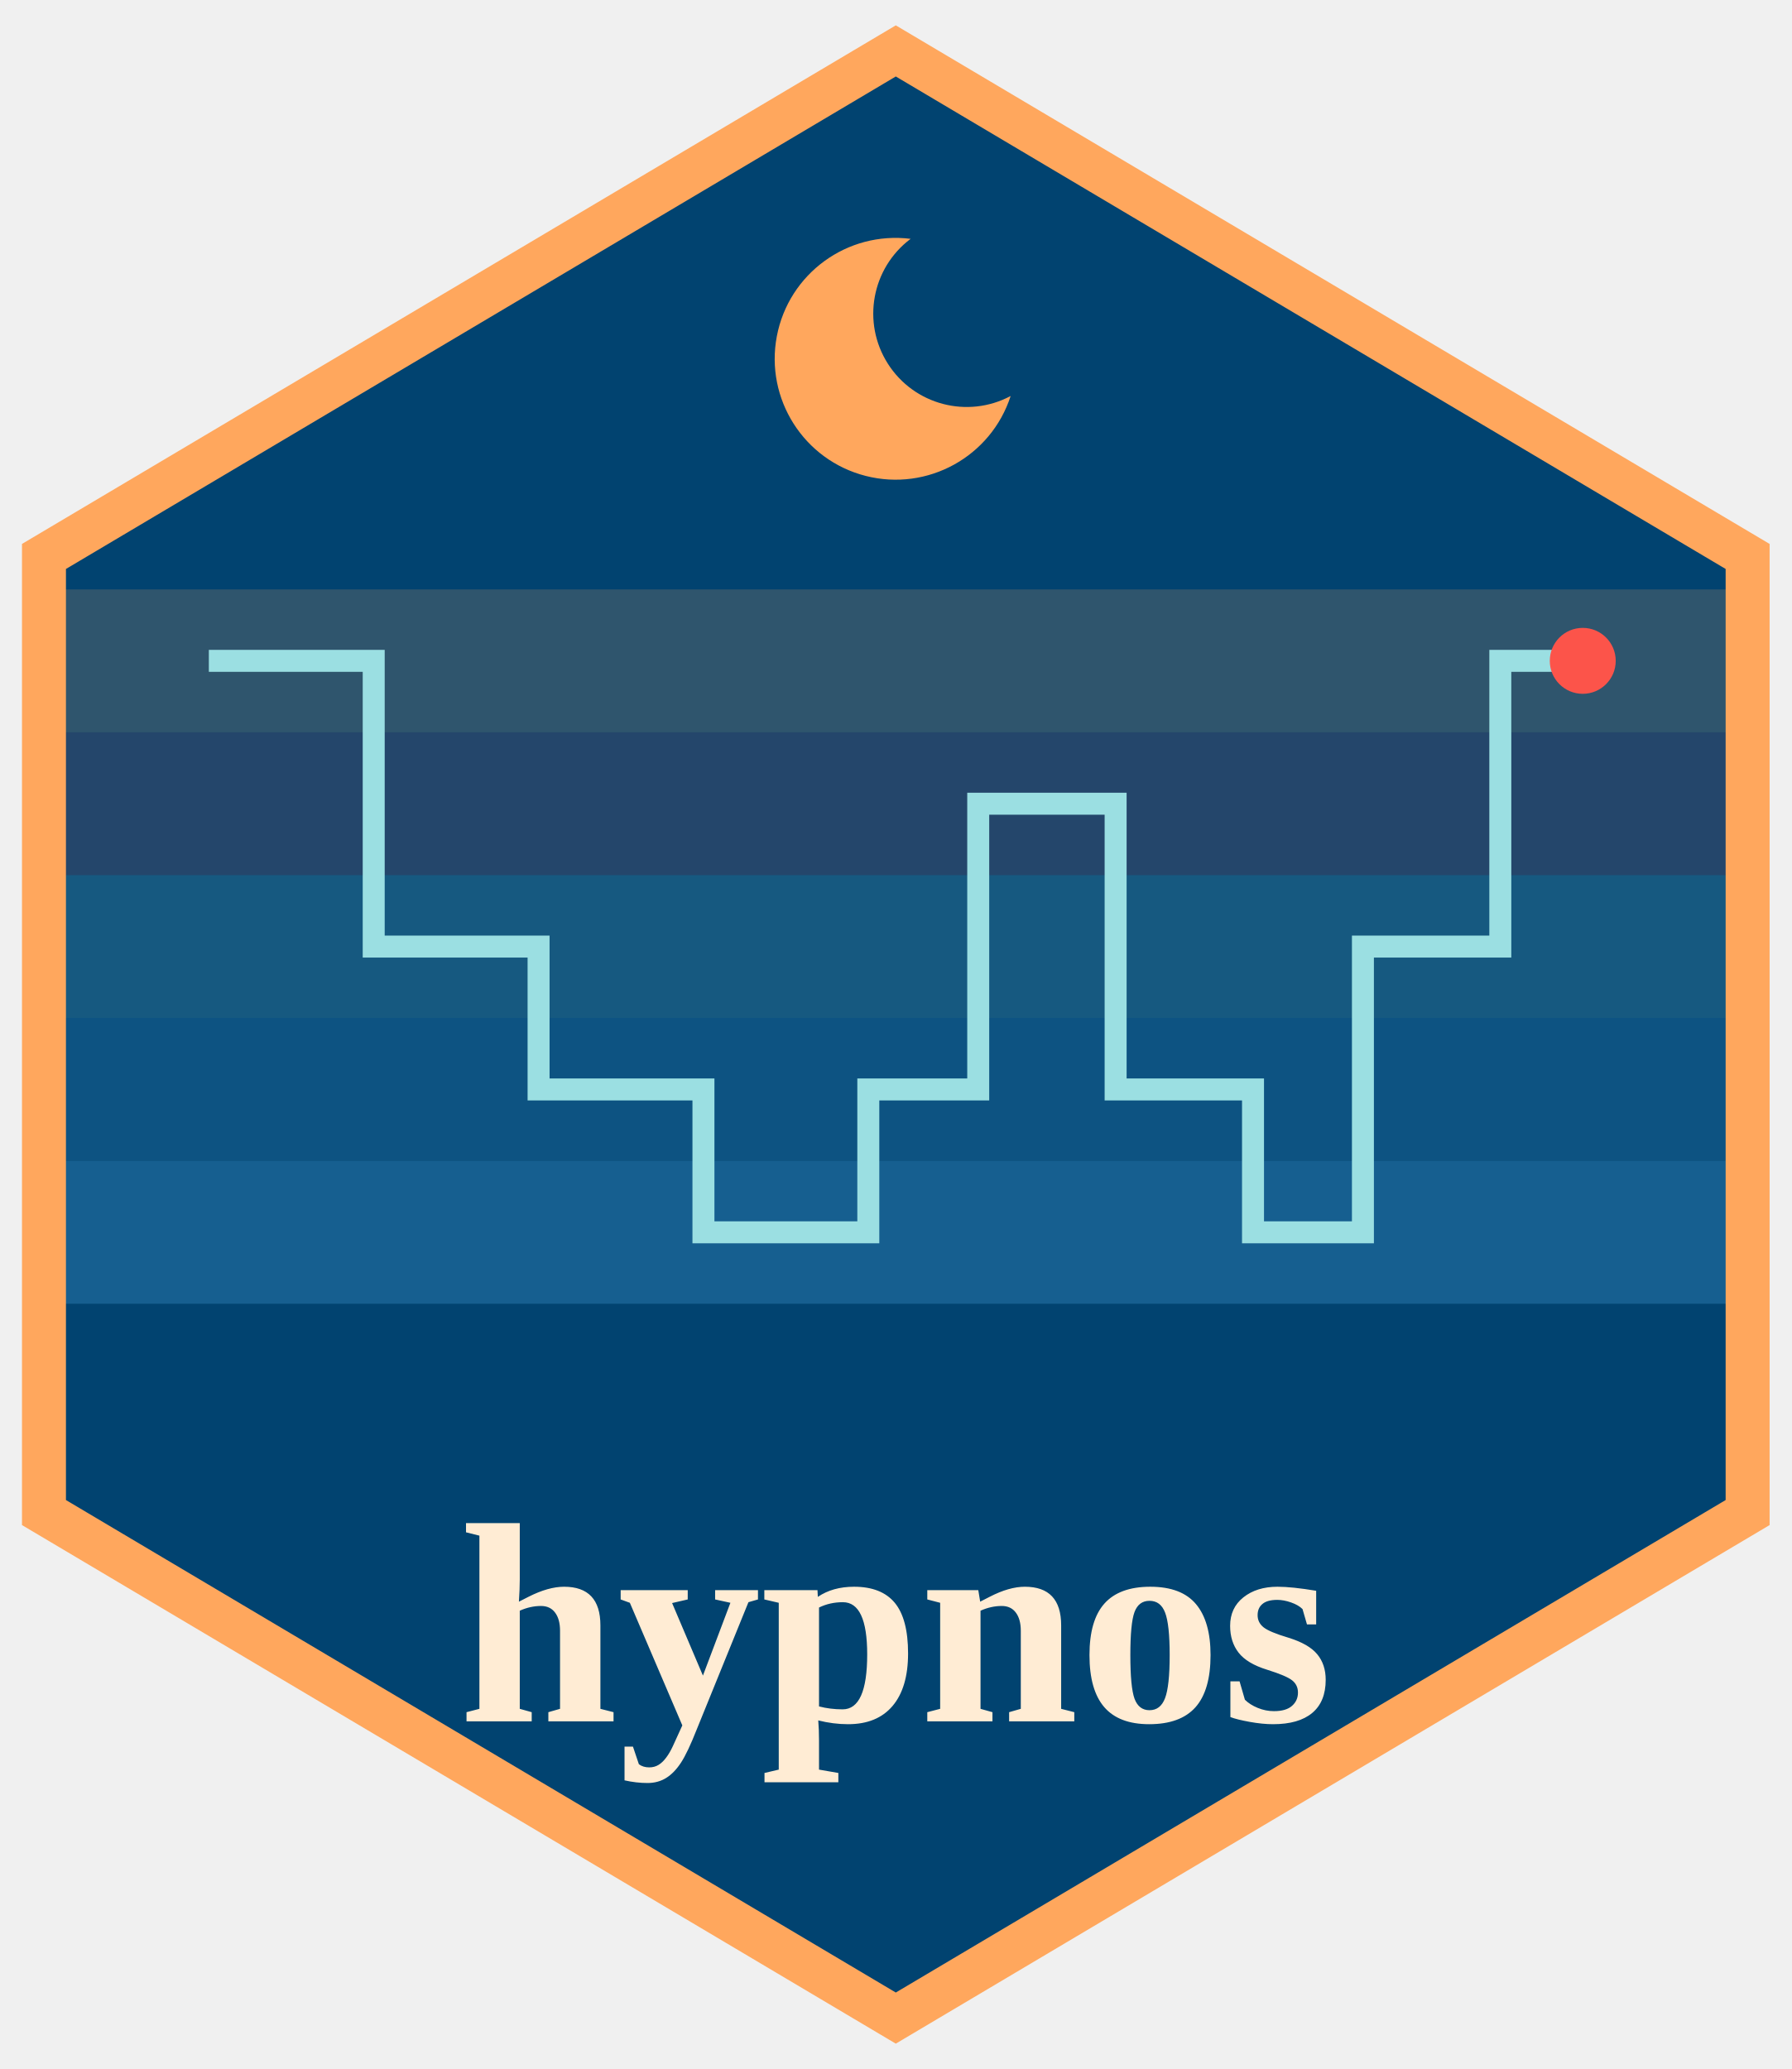
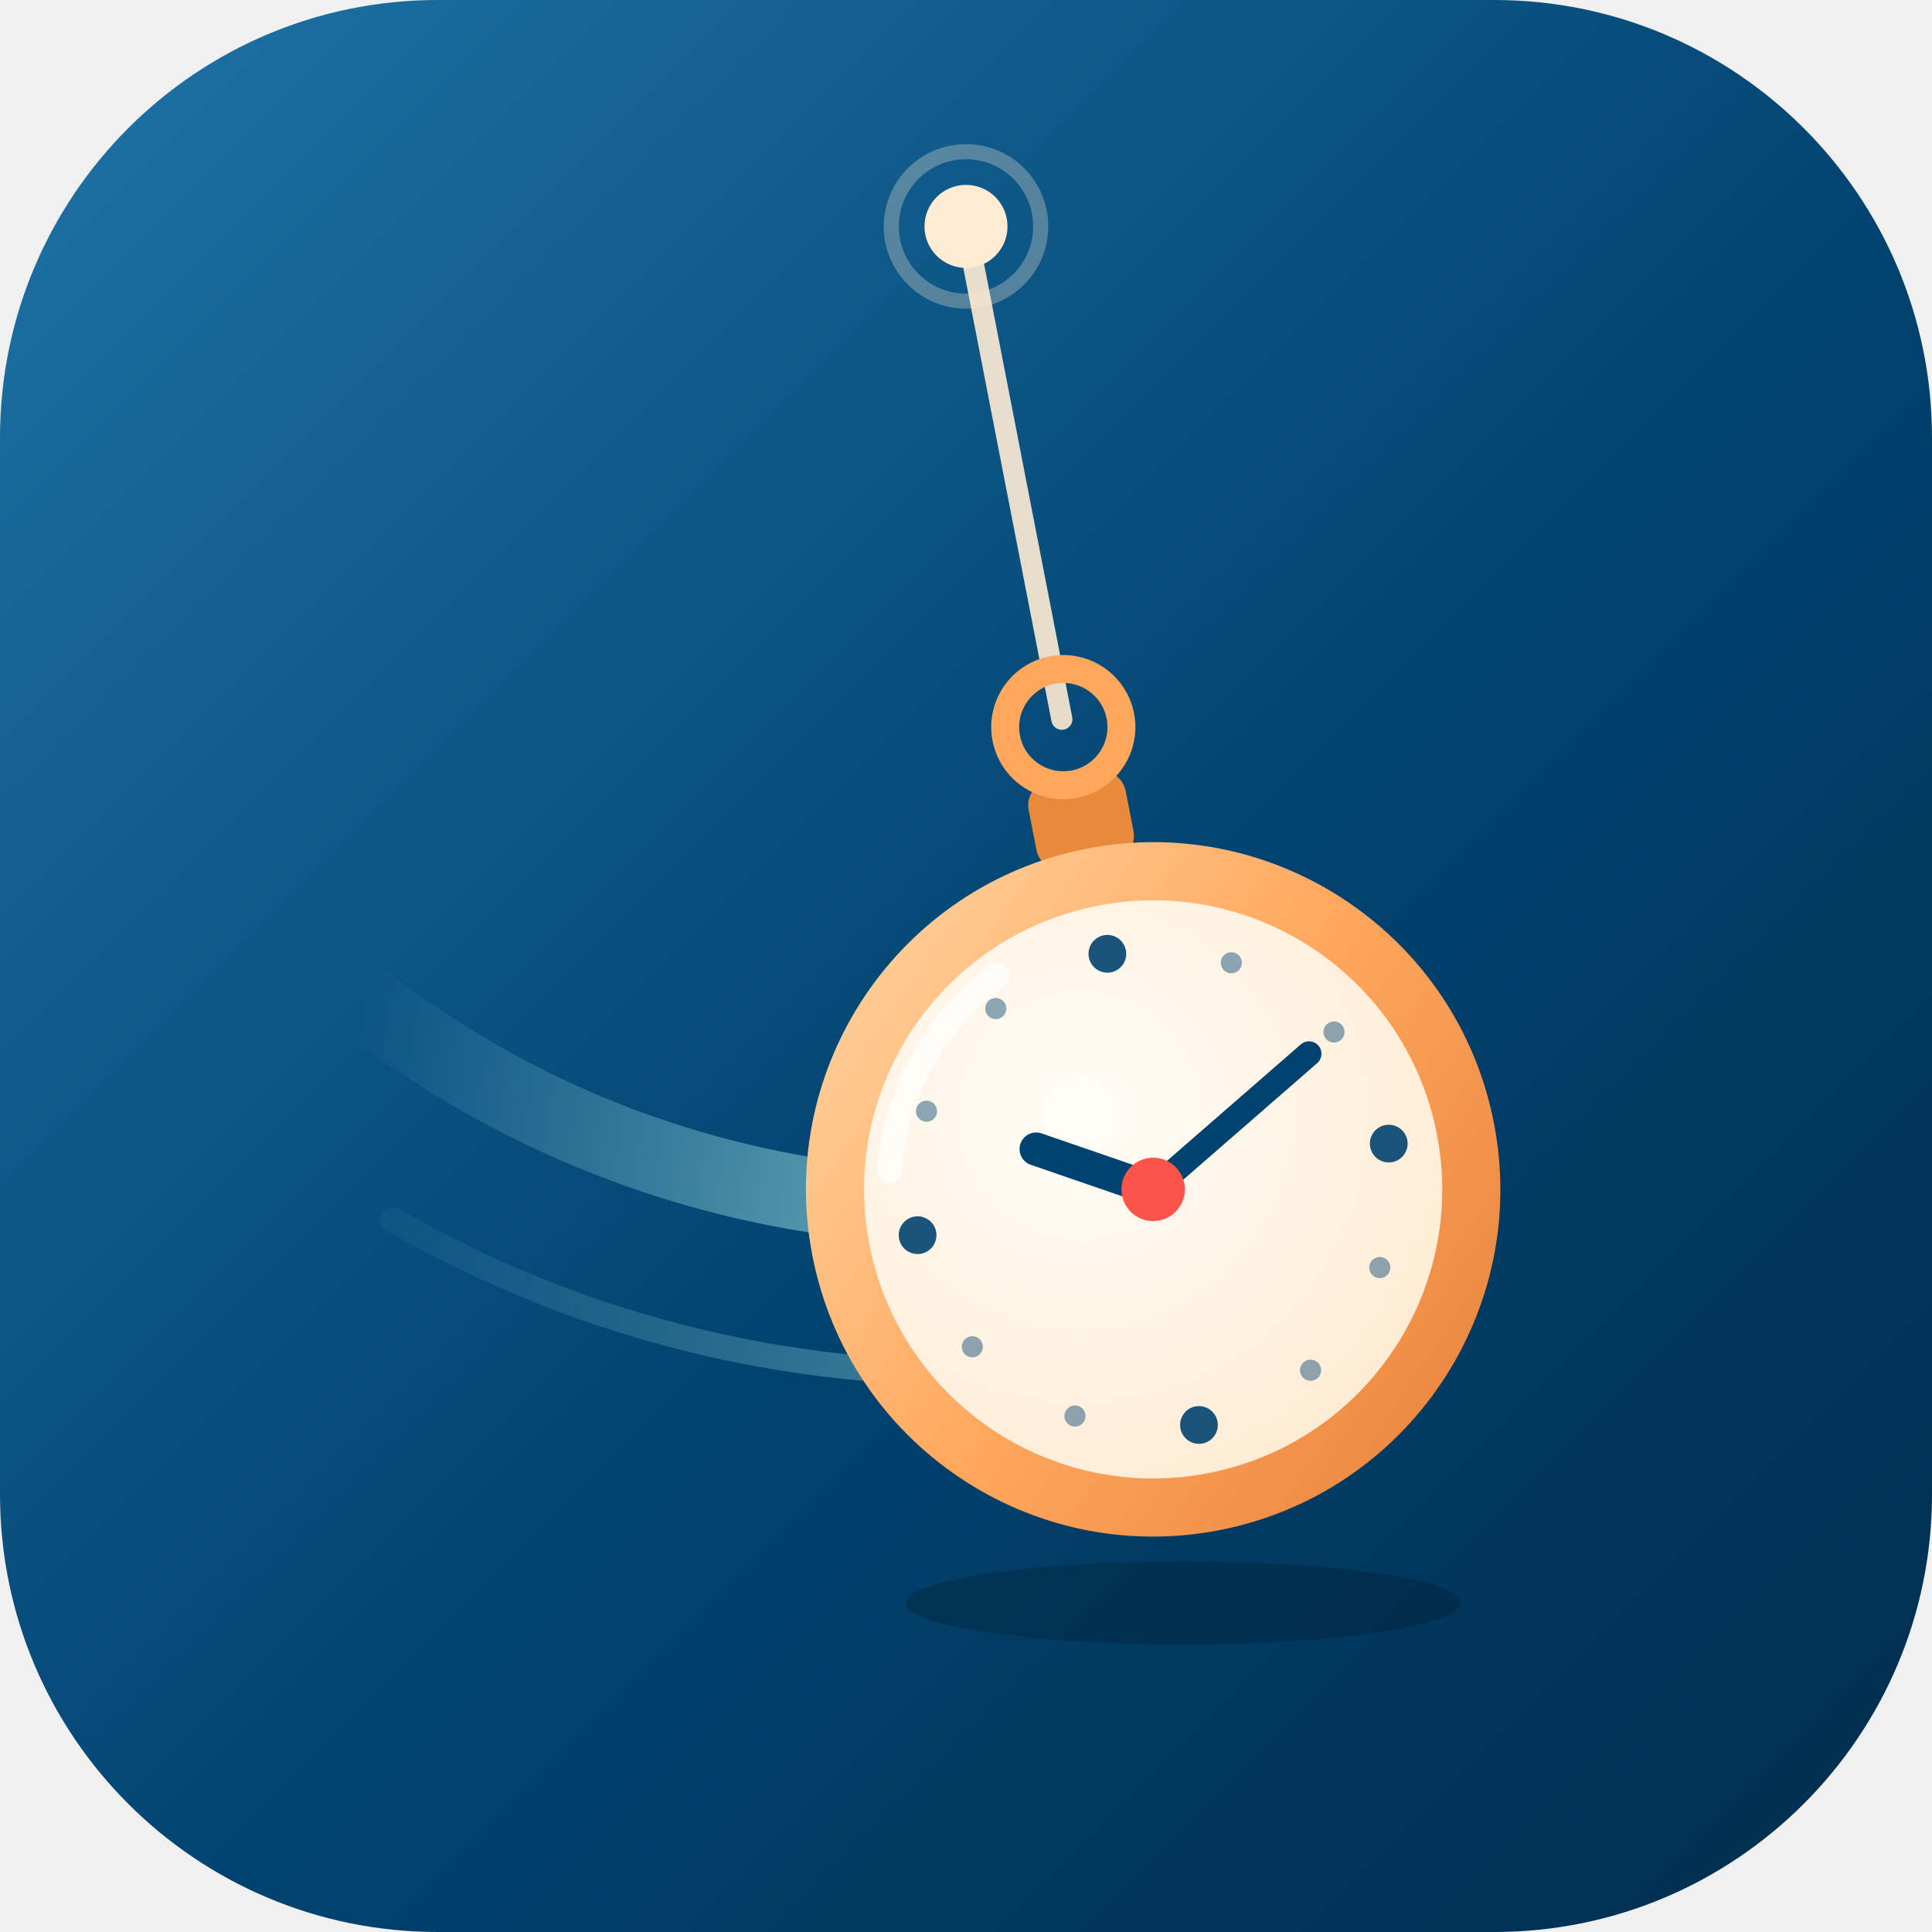
- <svg xmlns="http://www.w3.org/2000/svg" width="400" height="462" viewBox="177 14 326 374" role="img">
+ <svg xmlns="http://www.w3.org/2000/svg" width="256" height="256" viewBox="0 0 256 256" role="img">
  <defs>
-     <clipPath id="hclip">
-       <polygon points="340,22 495,114 495,288 340,380 185,288 185,114" />
-     </clipPath>
+     <linearGradient id="bg" x1="0" y1="0" x2="1" y2="1">
+       <stop offset="0" stop-color="#1f74a8" />
+       <stop offset="0.55" stop-color="#014370" />
+       <stop offset="1" stop-color="#012c4d" />
+     </linearGradient>
+     <linearGradient id="case" x1="0" y1="0" x2="1" y2="1">
+       <stop offset="0" stop-color="#ffd9a8" />
+       <stop offset="0.5" stop-color="#ffa75d" />
+       <stop offset="1" stop-color="#e57f3a" />
+     </linearGradient>
+     <radialGradient id="face" cx="0.4" cy="0.35" r="0.8">
+       <stop offset="0" stop-color="#fffdf8" />
+       <stop offset="1" stop-color="#ffe9cf" />
+     </radialGradient>
+     <linearGradient id="trail" gradientUnits="userSpaceOnUse" x1="48.0" y1="132.4" x2="152.8" y2="157.6">
+       <stop offset="0" stop-color="#9bdfe2" stop-opacity="0" />
+       <stop offset="1" stop-color="#9bdfe2" stop-opacity="0.85" />
+     </linearGradient>
  </defs>
-   <g clip-path="url(#hclip)">
-     <rect x="177" y="14" width="326" height="374" fill="#014370" />
-     <rect x="185" y="120" width="310" height="26" fill="#ffa75d" opacity="0.18" />
-     <rect x="185" y="146" width="310" height="26" fill="#fc544a" opacity="0.14" />
-     <rect x="185" y="172" width="310" height="26" fill="#9bdfe2" opacity="0.14" />
-     <rect x="185" y="198" width="310" height="26" fill="#1b6799" opacity="0.45" />
-     <rect x="185" y="224" width="310" height="26" fill="#1b6799" opacity="0.8" />
+   <rect width="256" height="256" rx="58" fill="url(#bg)" />
+   <path d="M 48.0 132.4 A 130 130 0 0 0 152.8 157.6" fill="none" stroke="url(#trail)" stroke-width="9.9" stroke-linecap="round" />
+   <path d="M 52.0 161.6 A 151.9 151.9 0 0 0 136.0 181.7" fill="none" stroke="url(#trail)" stroke-width="3.3" stroke-linecap="round" opacity="0.55" />
+   <line x1="128" y1="30" x2="140.7" y2="95.3" stroke="#ffecd4" stroke-width="2.8" stroke-linecap="round" opacity="0.9" />
+   <circle cx="128" cy="30" r="9.9" fill="none" stroke="#ffecd4" stroke-width="2" opacity="0.3" />
+   <circle cx="128" cy="30" r="5.5" fill="#ffecd4" />
+   <ellipse cx="156.8" cy="212.4" rx="36.8" ry="5.5" fill="#000" opacity="0.18" />
+   <g transform="rotate(-11 152.8 157.6)">
+     <rect x="146.2" y="101.8" width="13.1" height="12.0" rx="3.3" fill="#e9893a" />
+     <circle cx="152.8" cy="95.2" r="7.7" fill="none" stroke="#ffa75d" stroke-width="3.7" />
+     <circle cx="152.8" cy="157.6" r="46" fill="url(#case)" />
+     <circle cx="152.8" cy="157.6" r="38.3" fill="url(#face)" />
+     <circle cx="152.8" cy="189.4" r="2.5" fill="#014370" opacity="0.9" />
+     <circle cx="168.7" cy="185.1" r="1.4" fill="#014370" opacity="0.45" />
+     <circle cx="180.3" cy="173.5" r="1.4" fill="#014370" opacity="0.45" />
+     <circle cx="184.6" cy="157.6" r="2.5" fill="#014370" opacity="0.9" />
+     <circle cx="180.3" cy="141.7" r="1.4" fill="#014370" opacity="0.45" />
+     <circle cx="168.7" cy="130.1" r="1.4" fill="#014370" opacity="0.45" />
+     <circle cx="152.8" cy="125.8" r="2.5" fill="#014370" opacity="0.9" />
+     <circle cx="136.9" cy="130.1" r="1.4" fill="#014370" opacity="0.45" />
+     <circle cx="125.3" cy="141.7" r="1.4" fill="#014370" opacity="0.45" />
+     <circle cx="121.0" cy="157.6" r="2.5" fill="#014370" opacity="0.9" />
+     <circle cx="125.3" cy="173.5" r="1.4" fill="#014370" opacity="0.45" />
+     <circle cx="136.9" cy="185.1" r="1.4" fill="#014370" opacity="0.45" />
+     <line x1="152.8" y1="157.6" x2="138.6" y2="149.4" stroke="#014370" stroke-width="4.4" stroke-linecap="round" />
+     <line x1="152.8" y1="157.6" x2="176.5" y2="143.9" stroke="#014370" stroke-width="3.3" stroke-linecap="round" />
+     <circle cx="152.8" cy="157.6" r="4.2" fill="#fc544a" />
+     <path d="M 138.0 125.8 A 35.0 35.0 0 0 0 119.0 148.5" fill="none" stroke="#fff" stroke-width="3.3" stroke-linecap="round" opacity="0.7" />
  </g>
-   <polyline points="215,133 245,133 245,185 275,185 275,211 305,211 305,237 335,237 335,211 355,211 355,159 380,159 380,211 405,211 405,237 425,237 425,185 450,185 450,133 465,133" fill="none" stroke="#9bdfe2" stroke-width="4" stroke-linejoin="miter" />
-   <circle cx="465" cy="133" r="6" fill="#fc544a" />
-   <path d="M 342.7 56.2 A 22 22 0 1 0 360.9 84.8 A 17 17 0 0 1 342.7 56.2 Z" fill="#ffa75d" />
-   <polygon points="340,22 495,114 495,288 340,380 185,288 185,114" fill="none" stroke="#ffa75d" stroke-width="8" />
-   <text x="340" y="326" text-anchor="middle" font-family="'Playfair Display', Georgia, 'Times New Roman', serif" font-size="52" font-weight="700" fill="#ffecd4">hypnos</text>
</svg>
